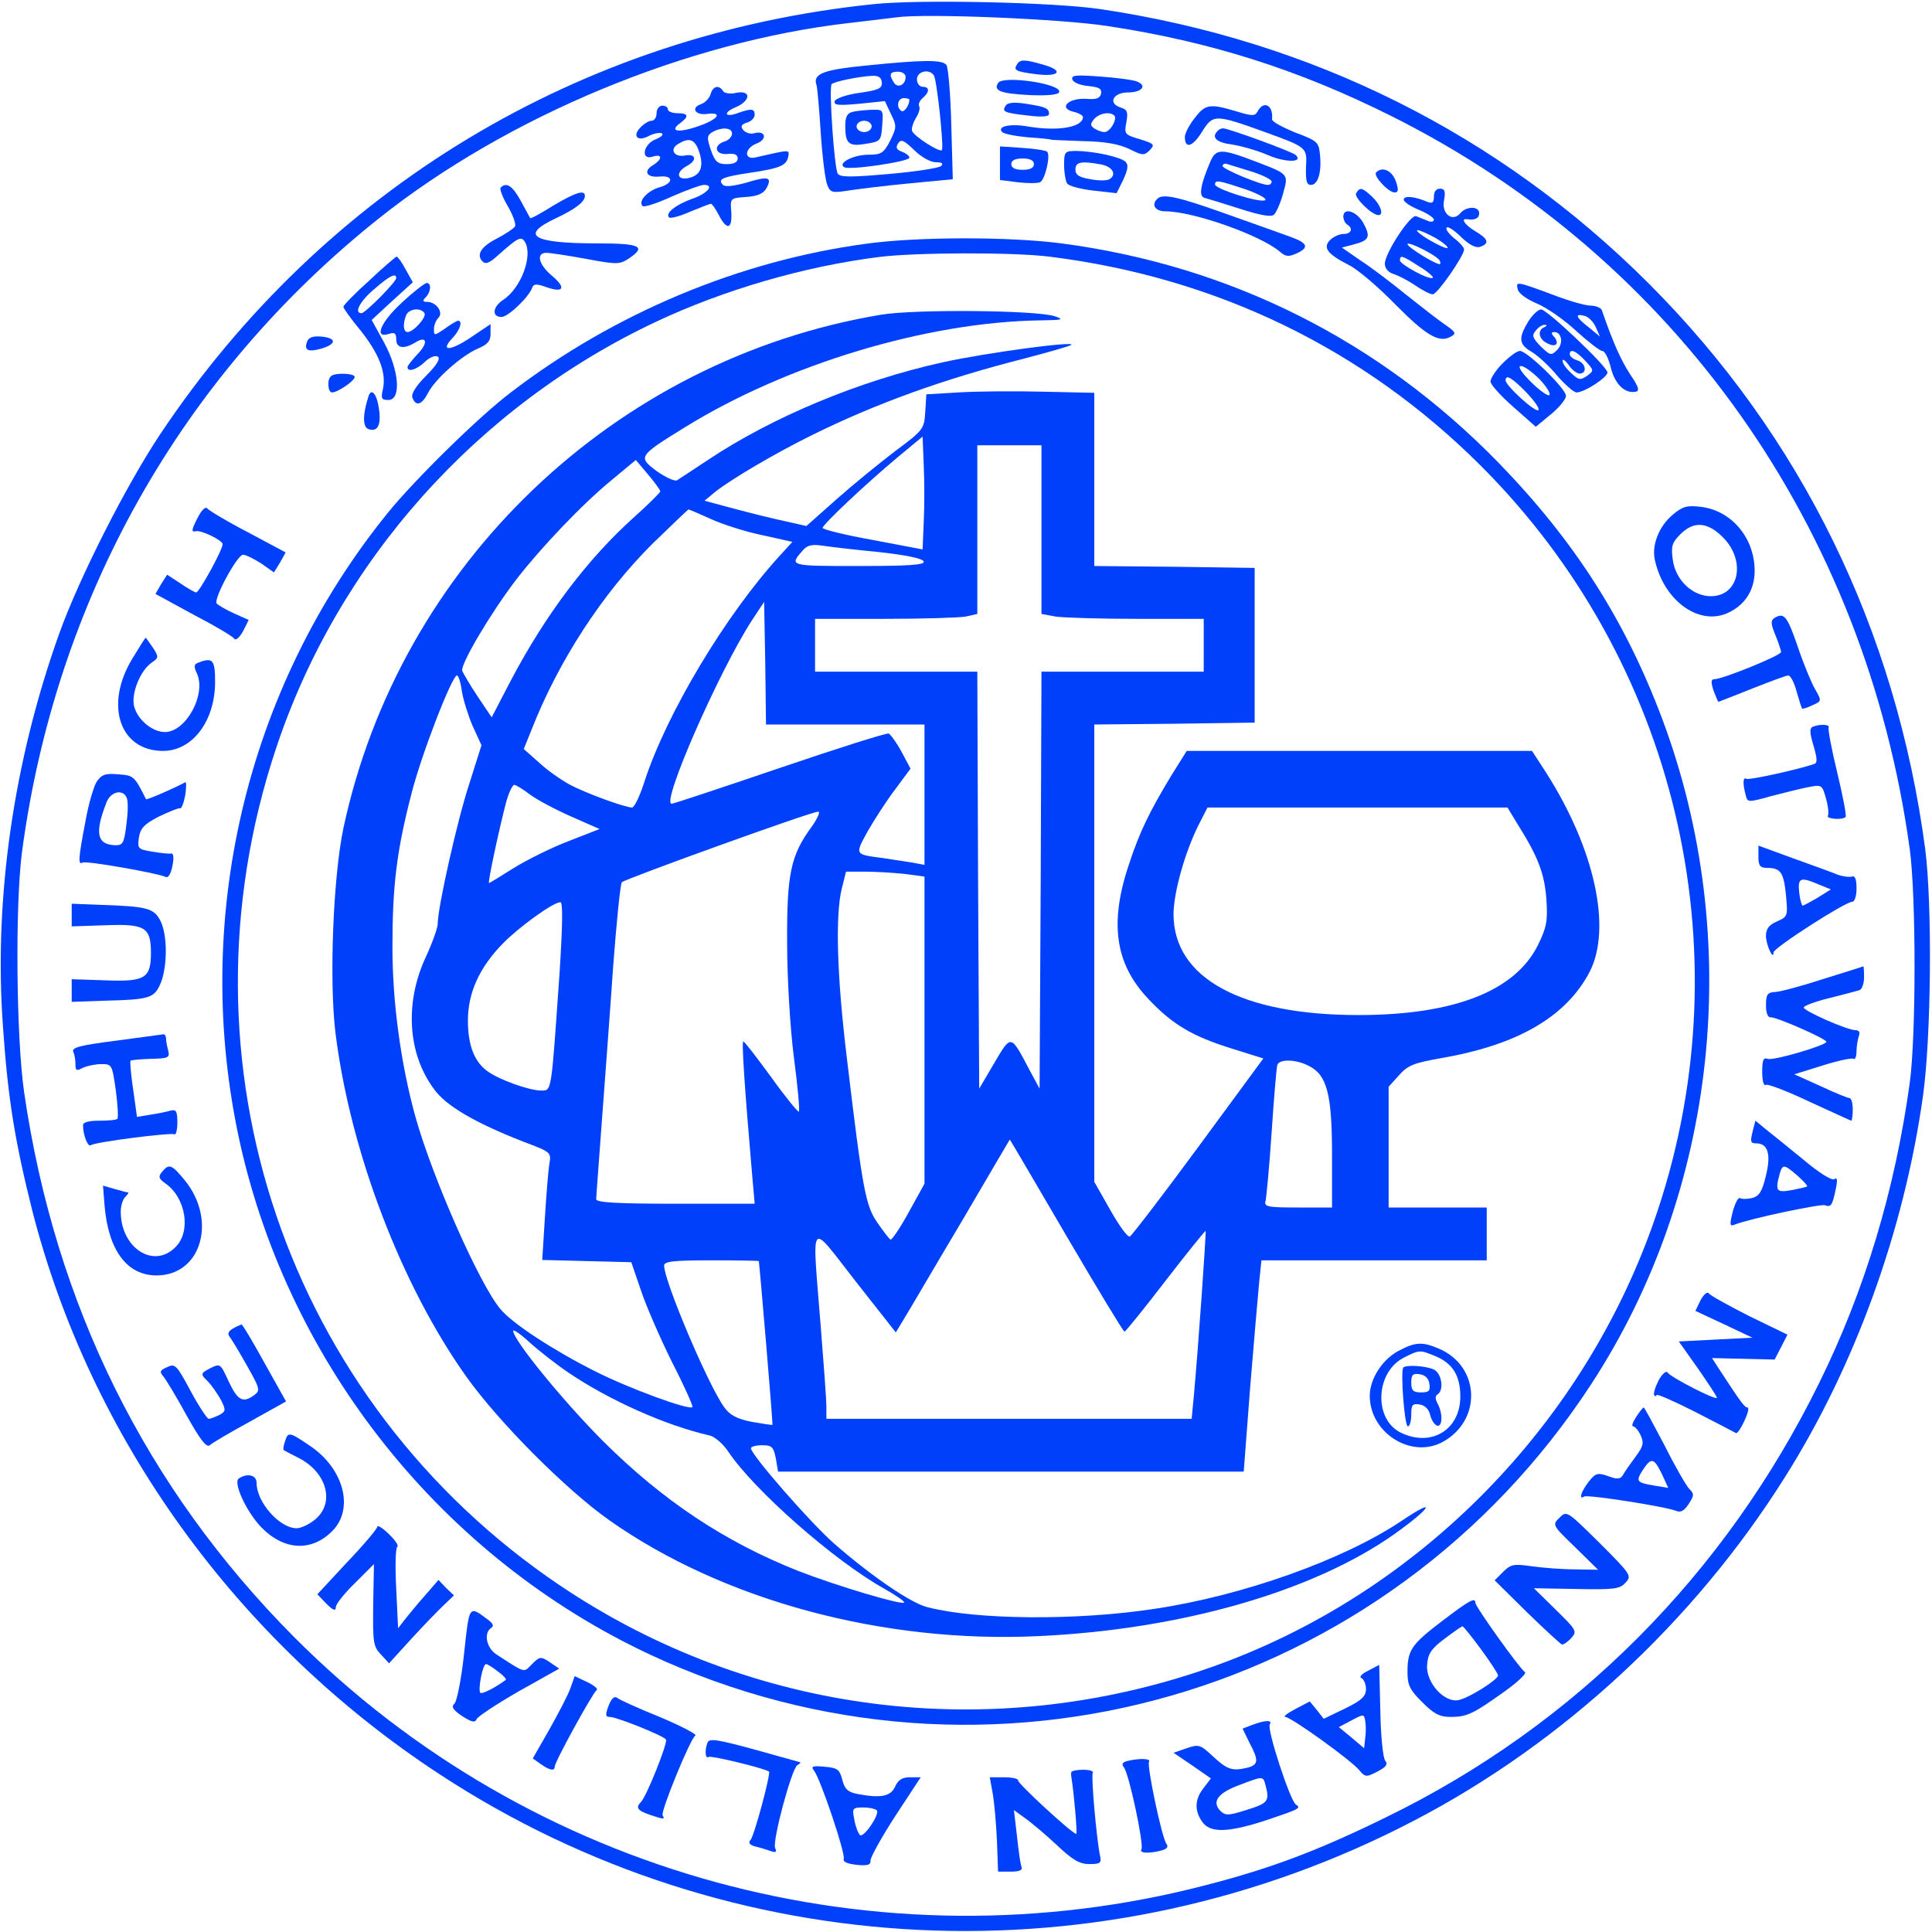
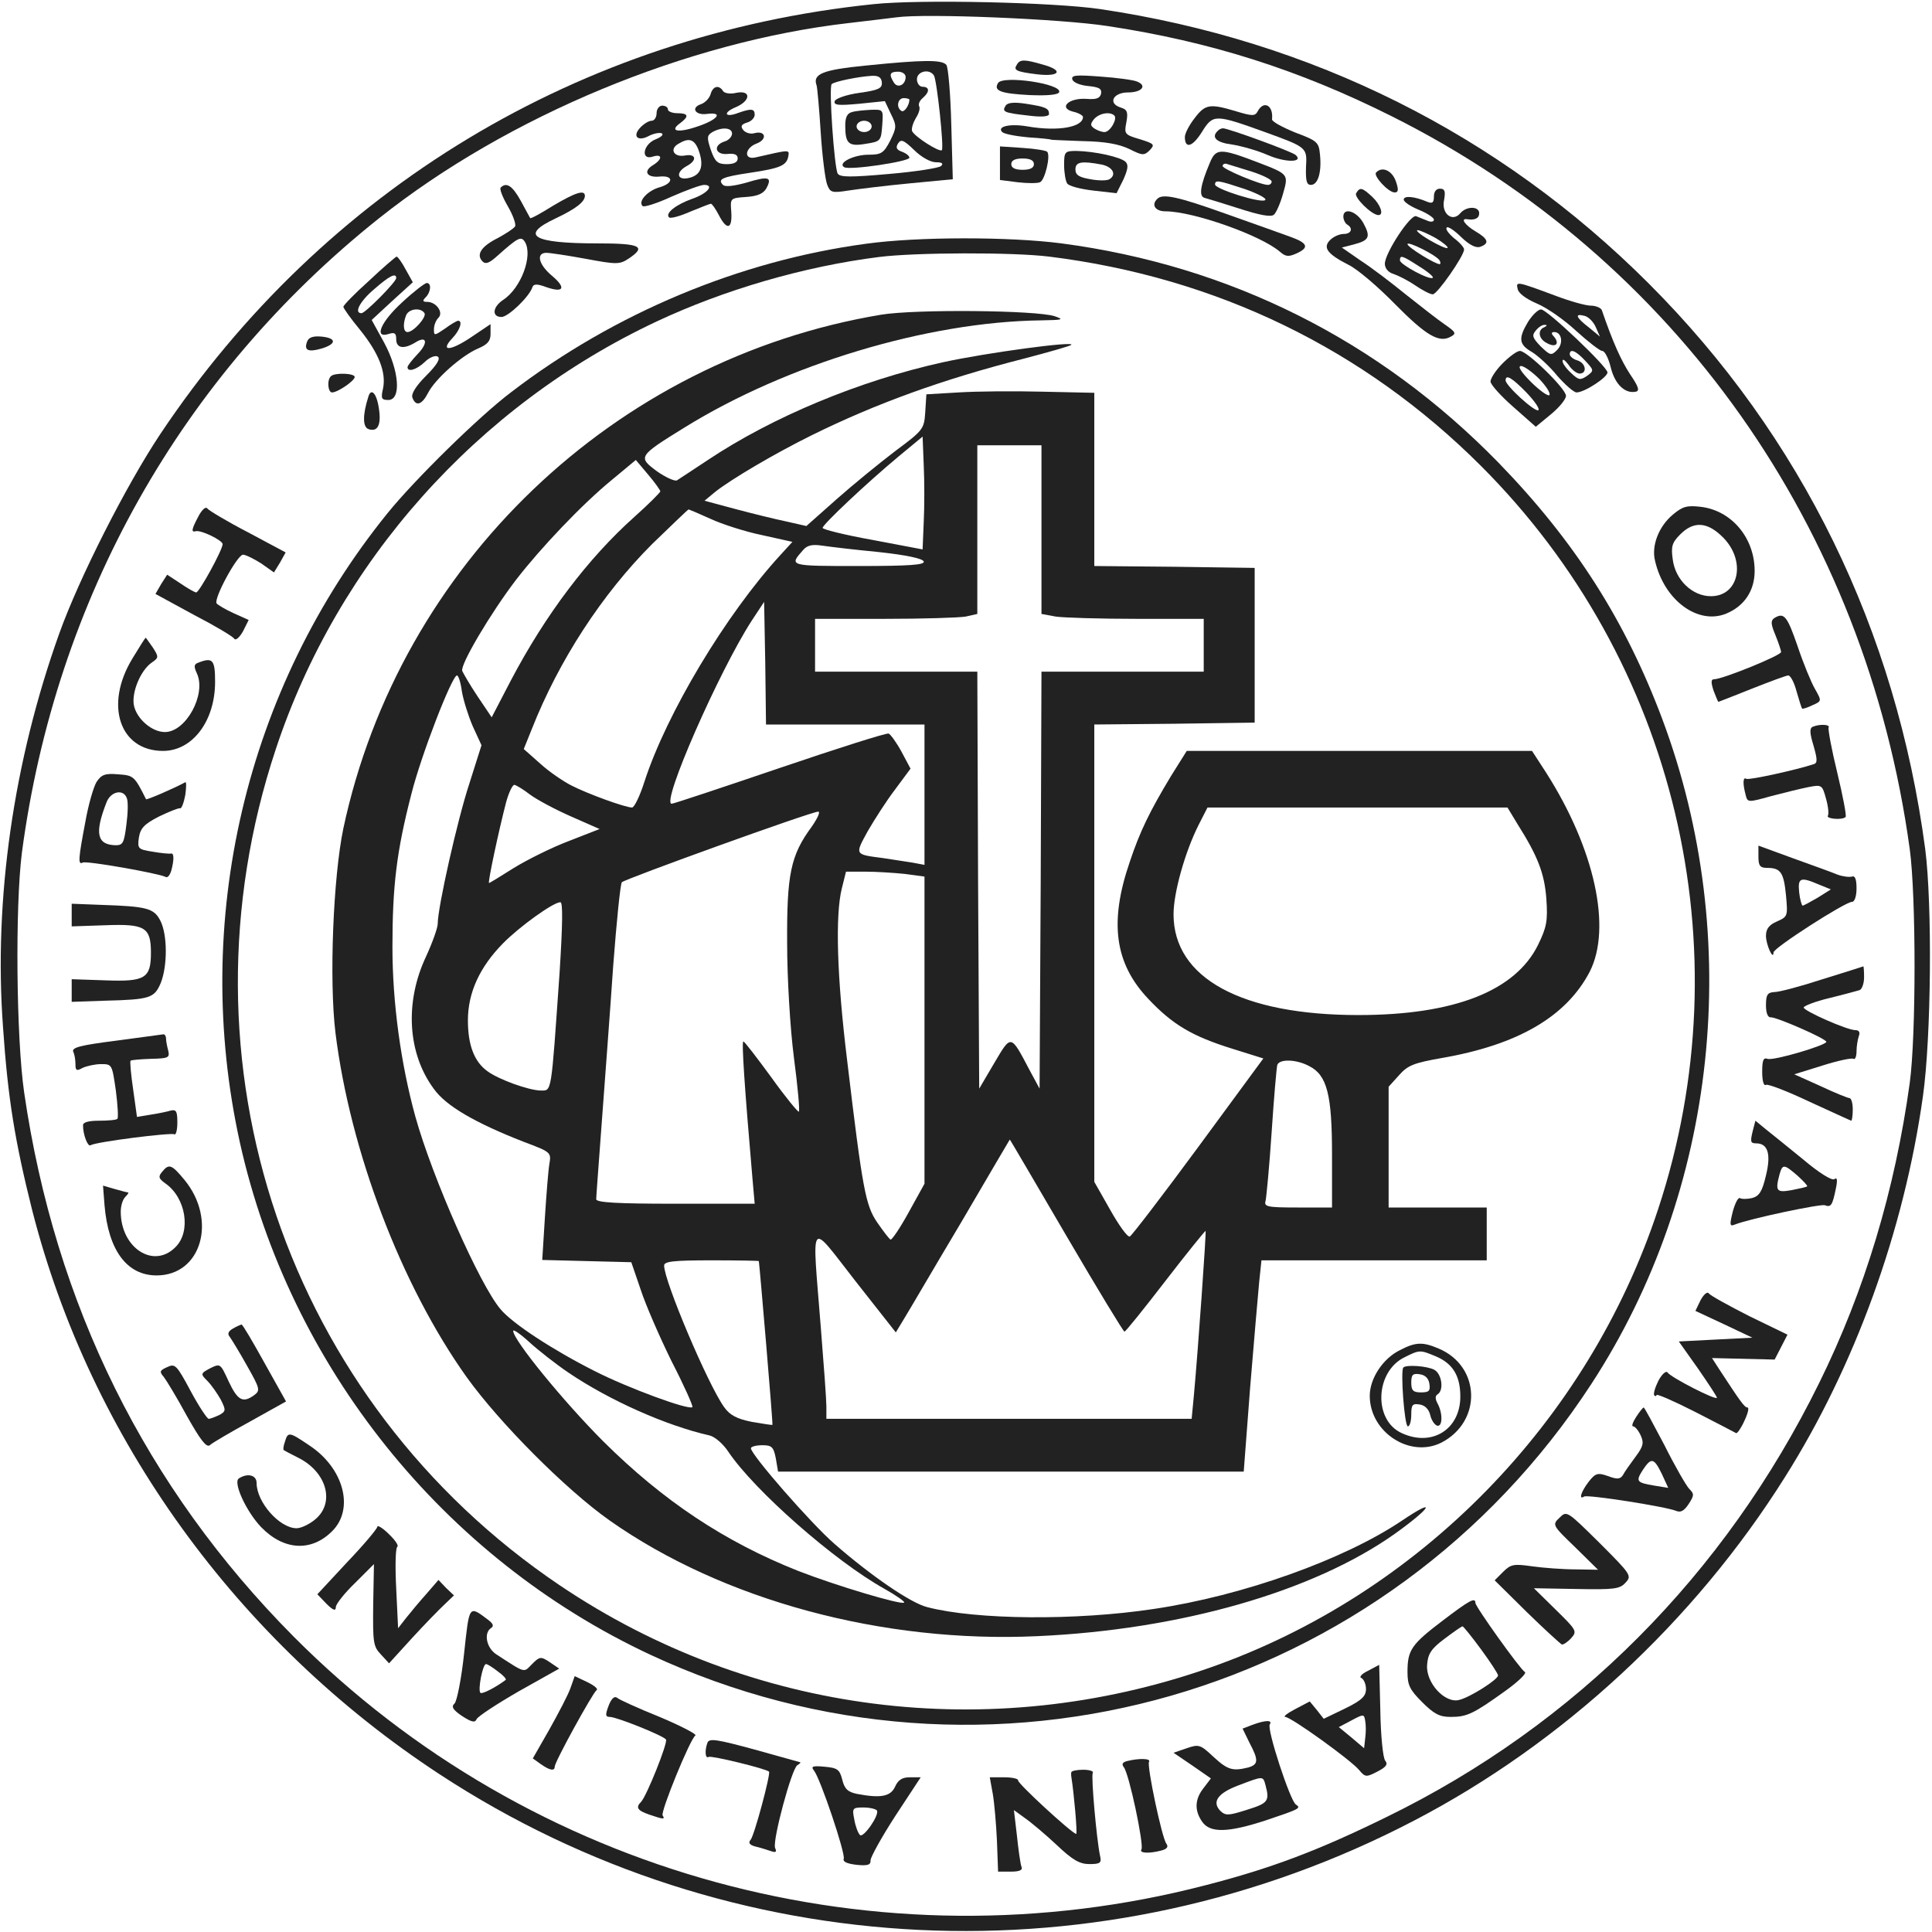
<svg xmlns="http://www.w3.org/2000/svg" version="1.0" width="512pt" height="512pt" viewBox="0 0 512 512" preserveAspectRatio="xMidYMid meet">
-   <g transform="translate(0,512) scale(0.1,-0.1)" fill="#0140FA" stroke="none">
+   <g transform="translate(0,512) scale(0.1,-0.1)" fill="#222" stroke="none">
    <path d="M2315 5109 c-777 -80 -1456 -489 -1890 -1139 -90 -135 -215 -381 -268 -529 -121 -338 -174 -704 -149 -1043 13 -191 32 -304 77 -484 154 -605 544 -1145 1080 -1496 772 -506 1758 -553 2582 -123 394 205 743 528 983 910 185 293 316 653 366 1010 22 156 25 507 6 655 -77 580 -328 1094 -733 1499 -395 395 -893 644 -1454 727 -123 18 -478 26 -600 13z m620 -58 c272 -41 508 -116 755 -240 750 -376 1254 -1089 1371 -1941 17 -124 17 -496 0 -620 -39 -283 -119 -550 -240 -795 -250 -508 -646 -906 -1146 -1150 -179 -88 -305 -136 -480 -181 -865 -225 -1787 26 -2417 659 -392 395 -632 879 -714 1442 -21 145 -24 493 -6 635 89 672 422 1264 947 1682 341 271 817 468 1245 517 52 6 109 13 125 15 77 11 437 -4 560 -23z" />
    <path d="M2292 4946 c-111 -11 -139 -22 -128 -52 2 -6 7 -62 11 -125 4 -63 12 -125 17 -138 8 -21 12 -23 56 -16 26 4 99 13 162 19 l115 11 -4 145 c-2 80 -8 151 -13 158 -12 14 -59 14 -216 -2z m108 -30 c0 -21 -21 -31 -31 -15 -14 22 -11 29 11 29 11 0 20 -6 20 -14z m75 4 c8 -13 27 -192 21 -198 -7 -6 -74 37 -79 51 -2 7 3 22 10 34 8 12 12 26 9 31 -3 6 1 15 9 22 19 16 19 30 0 30 -8 0 -15 9 -15 20 0 21 33 29 45 10z m-138 -19 c1 -15 -9 -20 -59 -27 -36 -5 -63 -15 -66 -22 -3 -11 10 -12 65 -7 l68 7 16 -34 c16 -32 15 -36 -2 -71 -17 -33 -24 -37 -57 -37 -40 0 -83 -22 -65 -33 14 -9 173 15 173 25 0 5 -9 12 -20 16 -14 5 -17 11 -10 22 8 12 15 9 43 -18 18 -18 43 -32 57 -32 16 0 21 -3 14 -10 -5 -5 -67 -15 -138 -21 -101 -9 -130 -9 -136 1 -9 15 -24 229 -16 237 7 7 71 20 106 22 18 1 26 -4 27 -18z m73 -45 c0 -15 -14 -35 -21 -30 -15 9 -10 34 6 34 8 0 15 -2 15 -4z" />
    <path d="M2258 4823 c-13 -3 -18 -14 -18 -36 0 -48 9 -56 55 -48 39 6 40 8 43 49 3 42 3 42 -30 41 -18 -1 -41 -3 -50 -6z m52 -38 c0 -8 -9 -15 -20 -15 -11 0 -20 7 -20 15 0 8 9 15 20 15 11 0 20 -7 20 -15z" />
    <path d="M2695 4949 c-10 -15 -3 -19 54 -26 61 -7 70 11 14 26 -48 14 -60 14 -68 0z" />
    <path d="M2842 4909 c3 -8 21 -15 42 -17 29 -3 36 -7 34 -20 -3 -13 -13 -16 -39 -14 -47 3 -75 -24 -35 -34 14 -3 26 -10 26 -14 0 -27 -66 -39 -147 -25 -46 8 -82 0 -67 -15 5 -5 36 -11 69 -14 33 -2 60 -5 60 -6 0 -1 38 -2 85 -4 59 -1 96 -8 123 -21 34 -17 39 -18 54 -3 14 15 12 17 -26 29 -41 12 -42 14 -36 45 5 27 2 34 -15 39 -35 11 -20 40 19 40 37 0 52 18 24 29 -9 4 -53 10 -96 13 -66 5 -79 4 -75 -8z m111 -95 c9 -9 -11 -44 -26 -44 -7 0 -18 4 -26 9 -12 8 -12 12 -2 25 14 16 42 21 54 10z" />
    <path d="M2645 4900 c-13 -21 8 -28 84 -32 49 -2 76 1 78 8 7 22 -149 45 -162 24z" />
    <path d="M1883 4870 c-3 -10 -14 -22 -25 -26 -28 -9 -16 -30 15 -26 45 6 30 -15 -24 -33 -52 -18 -77 -13 -46 9 24 18 21 26 -8 26 -14 0 -25 5 -25 10 0 6 -7 10 -15 10 -8 0 -15 -9 -15 -20 0 -11 -6 -20 -13 -20 -8 0 -22 -9 -31 -19 -21 -23 -5 -37 24 -21 12 6 26 9 33 7 7 -3 0 -10 -15 -16 -34 -13 -41 -57 -8 -46 26 8 26 -7 0 -23 -26 -16 -16 -33 17 -30 38 4 39 -17 2 -28 -33 -9 -59 -38 -46 -50 3 -4 38 7 77 25 39 17 77 31 86 31 28 0 9 -23 -32 -37 -42 -15 -72 -38 -61 -49 3 -4 29 3 56 15 27 11 52 21 55 21 3 0 12 -13 21 -30 21 -41 36 -38 33 8 -3 37 -3 37 39 40 31 2 46 9 54 23 16 30 6 33 -53 15 -33 -9 -56 -12 -62 -6 -15 15 -3 21 71 32 80 12 97 19 102 43 3 19 6 19 -86 -2 -33 -8 -30 25 3 37 28 11 23 35 -7 27 -10 -3 -23 1 -29 8 -8 10 -6 15 9 20 12 3 21 13 21 21 0 16 -9 17 -43 5 -36 -14 -43 0 -7 15 40 17 41 46 1 38 -16 -4 -32 -1 -35 5 -11 17 -27 13 -33 -9z m57 -104 c0 -8 -9 -18 -20 -21 -31 -10 -25 -36 8 -33 19 2 27 -2 27 -12 0 -10 -10 -15 -29 -15 -24 0 -31 6 -42 37 -11 33 -11 39 4 48 25 14 52 12 52 -4z m-89 -43 c15 -41 8 -66 -23 -74 -34 -9 -39 14 -8 31 28 15 25 33 -4 28 -30 -6 -43 17 -18 31 28 17 42 12 53 -16z" />
    <path d="M2665 4840 c-10 -16 -5 -19 58 -26 38 -5 57 -3 57 4 0 15 -9 19 -61 27 -32 5 -49 3 -54 -5z" />
    <path d="M3166 4807 c-15 -19 -26 -41 -26 -50 0 -32 20 -27 45 13 30 48 34 48 170 -1 110 -40 109 -40 106 -93 -1 -36 2 -46 13 -46 19 0 29 34 24 81 -3 32 -7 36 -66 58 -34 14 -62 29 -61 35 4 37 -22 51 -38 21 -7 -13 -14 -13 -57 0 -70 21 -82 19 -110 -18z" />
    <path d="M3227 4773 c-18 -17 -3 -31 38 -36 25 -4 68 -16 95 -28 46 -20 95 -20 74 0 -9 9 -179 71 -193 71 -4 0 -11 -3 -14 -7z" />
    <path d="M2650 4688 l0 -45 47 -6 c26 -3 52 -3 59 0 13 5 29 71 19 81 -3 3 -32 8 -65 10 l-60 4 0 -44z m90 -3 c0 -10 -10 -15 -30 -15 -20 0 -30 5 -30 15 0 10 10 15 30 15 20 0 30 -5 30 -15z" />
    <path d="M2820 4683 c0 -21 4 -43 8 -49 4 -7 35 -15 69 -19 l62 -7 18 36 c12 27 14 39 6 47 -13 13 -82 28 -130 29 -31 0 -33 -2 -33 -37z m99 1 c30 -6 41 -27 21 -39 -6 -4 -29 -4 -50 0 -30 5 -40 11 -40 26 0 20 16 23 69 13z" />
    <path d="M3206 4688 c-25 -59 -29 -87 -15 -92 8 -2 50 -15 94 -29 53 -17 83 -23 91 -16 6 5 17 30 24 55 15 53 16 52 -70 85 -97 37 -108 36 -124 -3z m112 -23 c28 -9 52 -21 52 -26 0 -5 -4 -9 -10 -9 -20 0 -120 42 -120 50 0 5 6 8 13 5 6 -2 36 -11 65 -20z m-19 -46 c34 -12 59 -25 54 -29 -9 -10 -133 29 -133 41 0 13 9 11 79 -12z" />
    <path d="M3647 4663 c-9 -8 32 -53 49 -53 10 0 11 7 3 30 -10 28 -36 40 -52 23z" />
    <path d="M1327 4623 c-4 -3 5 -26 19 -50 14 -24 22 -48 19 -53 -4 -6 -24 -19 -46 -31 -44 -22 -58 -44 -40 -62 8 -8 18 -4 38 14 56 50 64 54 74 38 22 -36 -10 -123 -58 -154 -28 -19 -30 -45 -4 -45 18 0 74 54 82 79 3 9 13 9 37 0 46 -16 53 -2 15 30 -36 30 -43 61 -15 61 9 0 56 -7 105 -16 80 -15 89 -15 112 0 50 33 32 41 -82 41 -171 0 -207 21 -111 66 53 25 78 44 78 60 0 17 -25 9 -84 -26 -32 -20 -59 -35 -61 -33 -1 2 -12 22 -25 46 -22 40 -38 50 -53 35z" />
    <path d="M3594 4608 c-7 -10 41 -58 59 -58 15 0 6 27 -16 48 -27 25 -33 27 -43 10z" />
    <path d="M3800 4599 c0 -16 -4 -19 -17 -14 -35 15 -63 17 -63 6 0 -6 18 -18 40 -27 22 -9 40 -21 40 -26 0 -6 -8 -7 -17 -3 -10 4 -23 9 -30 12 -15 6 -83 -98 -83 -126 0 -12 9 -23 23 -27 12 -4 38 -17 57 -30 19 -13 40 -24 47 -24 12 0 83 102 83 119 0 5 -12 19 -27 30 -14 12 -23 24 -19 28 3 4 21 -8 39 -26 22 -21 39 -29 50 -25 25 9 21 21 -13 41 -27 16 -41 35 -22 32 20 -3 32 2 32 16 0 19 -34 19 -50 0 -21 -25 -51 -1 -43 35 4 23 2 30 -11 30 -10 0 -16 -8 -16 -21z m5 -110 c20 -12 34 -24 31 -26 -2 -3 -24 7 -48 21 -24 14 -38 26 -31 26 6 0 28 -10 48 -21z m10 -59 c3 -5 3 -10 0 -10 -12 0 -85 45 -85 53 0 9 76 -29 85 -43z m-54 -16 c23 -14 39 -28 36 -30 -7 -8 -87 35 -87 46 0 15 6 13 51 -16z" />
    <path d="M3067 4593 c-17 -16 -5 -33 21 -33 74 0 255 -64 305 -108 14 -12 22 -13 42 -4 36 16 31 28 -17 45 -24 9 -101 36 -171 61 -123 44 -166 54 -180 39z" />
    <path d="M3560 4546 c0 -8 5 -18 10 -21 17 -10 11 -25 -9 -25 -11 0 -27 -7 -36 -16 -20 -20 -8 -37 49 -66 23 -11 78 -58 123 -104 82 -83 117 -104 148 -86 15 8 13 12 -16 32 -19 13 -65 49 -104 80 -38 31 -92 72 -120 90 l-49 34 31 8 c42 11 46 20 26 57 -18 32 -53 42 -53 17z" />
    <path d="M2295 4474 c-335 -45 -667 -184 -940 -393 -85 -64 -256 -232 -328 -321 -377 -466 -521 -1082 -391 -1669 132 -592 539 -1100 1087 -1356 894 -417 1953 -113 2494 717 335 513 406 1181 188 1763 -98 261 -232 471 -434 679 -316 324 -711 522 -1158 581 -138 18 -382 18 -518 -1z m485 -34 c444 -55 835 -245 1145 -555 516 -516 698 -1278 469 -1970 -186 -564 -632 -1020 -1189 -1215 -581 -203 -1215 -123 -1722 219 -723 488 -1028 1386 -752 2216 164 496 534 910 1009 1133 179 84 391 146 590 171 95 12 353 13 450 1z" />
    <path d="M2335 4286 c-707 -118 -1276 -663 -1425 -1361 -27 -129 -38 -402 -21 -542 39 -314 174 -669 348 -913 87 -121 262 -297 378 -379 301 -212 724 -326 1134 -307 379 17 731 118 947 271 98 70 114 99 19 35 -153 -103 -421 -199 -658 -234 -205 -31 -470 -29 -600 5 -44 11 -150 84 -246 168 -62 54 -221 236 -221 253 0 4 13 8 30 8 25 0 30 -4 36 -35 l6 -35 617 0 617 0 17 223 c10 122 21 248 24 280 l6 57 298 0 299 0 0 70 0 70 -130 0 -130 0 0 160 0 160 28 31 c23 26 39 32 112 45 203 35 331 110 393 229 59 116 13 326 -116 528 l-37 57 -458 0 -457 0 -42 -67 c-56 -93 -82 -146 -109 -227 -55 -160 -40 -269 49 -363 64 -68 116 -99 222 -132 l83 -26 -172 -234 c-95 -129 -177 -236 -182 -238 -6 -2 -29 30 -52 71 l-42 74 0 606 0 606 213 2 212 3 0 205 0 205 -212 3 -213 2 0 230 0 229 -137 3 c-76 2 -176 1 -223 -2 l-85 -5 -3 -47 c-3 -45 -5 -48 -79 -103 -42 -32 -112 -89 -156 -128 l-80 -71 -53 12 c-29 6 -90 21 -135 33 l-82 22 29 24 c42 33 155 100 254 149 172 85 349 149 565 204 65 17 121 33 124 36 11 11 -226 -21 -340 -46 -222 -49 -452 -145 -623 -259 -39 -26 -76 -50 -82 -54 -6 -3 -30 8 -53 24 -51 38 -50 40 73 116 271 168 644 280 944 284 59 1 63 2 37 11 -49 16 -369 19 -460 4z m113 -549 l-3 -73 -132 25 c-73 13 -133 28 -133 32 0 9 118 120 201 189 l64 53 3 -76 c2 -42 2 -110 0 -150z m312 -21 l0 -223 38 -7 c20 -3 117 -6 215 -6 l177 0 0 -70 0 -70 -215 0 -215 0 -2 -552 -3 -553 -27 50 c-50 95 -48 94 -93 18 l-40 -68 -3 553 -2 552 -215 0 -215 0 0 70 0 70 184 0 c101 0 198 3 215 6 l31 7 0 223 0 224 85 0 85 0 0 -224z m-1010 102 c0 -3 -31 -34 -69 -68 -122 -109 -235 -258 -327 -433 l-51 -98 -37 55 c-20 30 -38 61 -41 68 -6 16 75 153 143 242 65 84 174 199 252 263 l65 54 32 -38 c18 -21 32 -41 33 -45z m133 -73 c30 -14 92 -34 136 -43 l81 -18 -32 -35 c-145 -158 -302 -421 -360 -600 -12 -38 -27 -69 -33 -69 -18 0 -117 36 -160 58 -22 11 -60 37 -83 58 l-44 39 21 52 c72 183 187 359 319 491 52 50 95 92 97 92 1 0 27 -11 58 -25z m446 -88 c73 -8 116 -17 119 -25 3 -9 -37 -12 -173 -12 -185 0 -184 0 -147 42 11 13 24 16 51 12 20 -3 87 -11 150 -17z m-89 -457 l210 0 0 -186 0 -186 -32 6 c-18 3 -53 8 -78 12 -76 10 -75 8 -40 72 18 31 50 81 73 111 l40 54 -24 45 c-13 24 -29 46 -34 48 -6 2 -135 -39 -288 -91 -153 -52 -282 -95 -287 -95 -29 0 126 352 212 485 l33 50 3 -162 2 -163 210 0z m-1016 88 c4 -24 17 -65 29 -93 l23 -50 -32 -101 c-32 -97 -84 -329 -84 -372 0 -11 -14 -50 -31 -87 -57 -121 -49 -257 21 -351 32 -45 110 -90 238 -140 72 -27 73 -28 68 -58 -3 -17 -8 -81 -12 -143 l-7 -112 118 -3 118 -3 25 -73 c13 -40 50 -125 82 -190 33 -64 57 -118 55 -121 -9 -9 -172 51 -260 96 -109 55 -218 126 -249 164 -55 65 -180 348 -225 509 -39 141 -61 304 -61 450 0 162 11 254 50 405 26 104 108 315 121 315 4 0 10 -19 13 -42z m181 -274 c19 -14 68 -40 109 -58 l75 -33 -82 -32 c-45 -17 -111 -50 -145 -71 -35 -22 -64 -40 -66 -40 -4 0 26 140 45 213 7 26 17 47 22 47 4 0 24 -12 42 -26z m2616 -77 c55 -87 72 -132 77 -199 4 -58 1 -75 -22 -122 -60 -122 -222 -186 -476 -186 -310 0 -490 98 -490 267 0 57 30 164 66 236 l24 47 398 0 397 0 26 -43z m-1870 -8 c-56 -76 -66 -126 -65 -309 0 -92 8 -226 18 -303 10 -76 16 -141 13 -143 -2 -2 -35 38 -73 91 -38 52 -71 95 -74 95 -5 0 3 -119 24 -362 l6 -68 -210 0 c-152 0 -210 3 -210 12 0 6 7 99 15 207 8 108 22 293 30 411 9 118 19 218 23 222 9 9 502 187 520 187 7 1 -1 -17 -17 -40z m247 -125 l52 -7 0 -407 0 -407 -42 -76 c-23 -42 -45 -74 -48 -72 -4 2 -19 22 -35 45 -31 45 -39 86 -80 430 -27 220 -32 384 -14 456 l11 44 52 0 c28 0 75 -3 104 -6z m-915 -261 c-23 -327 -20 -313 -51 -313 -32 1 -110 29 -140 51 -35 25 -52 69 -52 135 0 73 31 141 93 204 42 43 133 109 152 109 7 1 6 -59 -2 -186z m1986 -248 c48 -24 61 -76 61 -235 l0 -140 -91 0 c-81 0 -90 2 -85 18 2 9 10 91 16 182 6 91 13 171 15 178 6 16 50 15 84 -3z m-643 -450 c82 -140 151 -254 154 -254 3 0 52 61 109 135 57 74 105 133 106 132 2 -3 -20 -316 -31 -435 l-6 -63 -484 0 -484 0 0 33 c0 17 -7 113 -15 212 -23 292 -33 280 92 120 l107 -136 23 38 c13 21 80 136 151 255 70 120 128 218 128 218 1 0 68 -115 150 -255z m-815 -67 c2 -12 38 -433 36 -434 -1 -1 -26 3 -55 8 -40 8 -58 18 -73 39 -43 60 -159 334 -159 375 0 11 23 14 125 14 69 0 125 -1 126 -2z m-504 -296 c108 -73 258 -140 373 -166 14 -3 36 -22 50 -43 69 -103 282 -290 413 -363 32 -18 56 -35 53 -37 -7 -7 -181 45 -281 84 -194 77 -357 185 -516 343 -105 105 -239 269 -239 293 0 5 19 -8 43 -30 23 -21 70 -58 104 -81z" />
    <path d="M3710 1542 c-45 -22 -80 -75 -80 -121 0 -97 107 -166 190 -124 108 56 104 202 -7 249 -42 18 -61 18 -103 -4z m94 -16 c46 -19 66 -52 66 -107 0 -87 -75 -134 -155 -97 -76 34 -71 163 7 201 40 20 41 20 82 3z" />
    <path d="M3719 1496 c-8 -8 3 -156 12 -156 5 0 9 14 9 31 0 26 3 30 22 27 14 -2 24 -12 28 -27 3 -14 11 -26 18 -29 15 -5 16 32 2 58 -7 13 -7 21 0 25 17 11 11 54 -9 65 -19 10 -74 14 -82 6z m69 -43 c3 -19 -1 -23 -22 -23 -21 0 -26 5 -26 26 0 21 4 25 23 22 14 -2 23 -11 25 -25z" />
    <path d="M978 4376 c-38 -34 -68 -65 -68 -69 0 -4 20 -32 44 -61 50 -62 70 -113 61 -156 -6 -26 -4 -30 14 -30 35 0 29 78 -11 152 l-33 60 54 50 55 50 -19 34 c-10 19 -21 34 -24 34 -3 -1 -36 -29 -73 -64z m72 7 c0 -10 -82 -93 -92 -93 -21 0 -4 32 34 64 40 35 58 44 58 29z" />
    <path d="M1066 4319 c-57 -52 -76 -97 -36 -84 16 5 20 2 20 -14 0 -24 20 -27 50 -9 31 20 36 0 7 -30 -15 -16 -27 -31 -27 -35 0 -14 24 -7 46 14 12 12 28 18 34 14 8 -5 -2 -22 -30 -50 -28 -28 -41 -49 -37 -59 9 -24 25 -19 41 12 19 38 90 100 132 118 26 11 34 20 34 39 l0 26 -52 -35 c-55 -37 -83 -38 -49 -2 20 21 28 46 15 46 -3 0 -19 -9 -35 -21 -28 -19 -29 -19 -29 -2 0 11 5 24 12 31 14 14 -6 42 -30 42 -12 0 -13 3 -4 12 14 14 16 38 3 38 -5 0 -35 -23 -65 -51z m59 -29 c6 -10 -29 -50 -45 -50 -11 0 -13 20 -4 44 7 18 39 22 49 6z" />
    <path d="M4022 4354 c2 -11 22 -26 50 -38 27 -11 74 -44 105 -73 32 -29 63 -53 69 -53 7 0 17 -20 23 -45 11 -44 38 -69 66 -63 11 2 7 14 -15 46 -24 37 -45 83 -75 170 -2 6 -16 12 -29 12 -14 0 -56 12 -93 26 -105 39 -106 39 -101 18z m207 -101 l11 -25 -29 24 c-35 27 -39 38 -12 31 10 -2 24 -16 30 -30z" />
    <path d="M4050 4268 c-27 -45 -25 -61 10 -81 16 -10 47 -38 67 -63 21 -24 44 -44 51 -44 21 0 82 40 82 53 0 15 -160 167 -176 167 -8 0 -23 -15 -34 -32z m43 -15 c-19 -7 -16 -31 6 -42 23 -13 35 -3 20 16 -9 9 -8 13 0 13 20 0 25 -31 7 -48 -15 -15 -18 -14 -43 10 -22 23 -24 29 -13 42 7 9 18 16 24 15 7 0 6 -2 -1 -6z m108 -89 c23 -25 24 -26 5 -40 -18 -12 -22 -12 -43 8 -13 12 -23 26 -22 32 0 6 7 1 16 -11 8 -13 22 -23 29 -23 21 0 17 28 -6 35 -11 3 -20 11 -20 16 0 16 16 10 41 -17z" />
    <path d="M814 4215 c-9 -23 2 -29 37 -19 41 12 42 28 1 32 -22 2 -34 -2 -38 -13z" />
    <path d="M3982 4157 c-18 -18 -32 -40 -32 -48 0 -8 27 -38 60 -67 l60 -53 40 33 c22 18 40 40 40 49 0 19 -103 119 -122 119 -8 0 -28 -15 -46 -33z m98 -42 c18 -19 30 -38 26 -42 -3 -4 -26 12 -49 35 -26 26 -36 42 -26 42 8 0 30 -16 49 -35z m-35 -35 c21 -22 36 -43 32 -47 -8 -7 -87 65 -87 79 0 17 17 7 55 -32z" />
    <path d="M877 4123 c-11 -10 -8 -43 3 -43 15 0 60 31 60 41 0 10 -53 12 -63 2z" />
    <path d="M976 4068 c-15 -47 -15 -79 0 -85 25 -9 35 11 28 55 -6 41 -21 55 -28 30z" />
    <path d="M526 3752 c-18 -34 -20 -43 -8 -40 13 5 72 -24 72 -34 0 -15 -62 -128 -70 -128 -4 0 -23 11 -42 24 l-35 23 -16 -25 -15 -26 101 -55 c56 -29 105 -58 108 -64 4 -5 14 4 23 20 l15 30 -40 18 c-22 10 -42 22 -45 26 -8 13 55 129 70 129 7 0 29 -11 48 -23 l34 -24 16 26 15 27 -101 54 c-56 29 -104 58 -107 63 -4 5 -14 -4 -23 -21z" />
    <path d="M4433 3756 c-37 -31 -57 -82 -47 -122 24 -105 114 -171 189 -140 48 20 75 61 75 113 0 88 -62 161 -144 170 -35 4 -47 1 -73 -21z m133 -60 c62 -62 43 -156 -32 -156 -49 0 -94 43 -101 97 -5 35 -2 45 20 67 36 36 72 33 113 -8z" />
    <path d="M4702 3482 c-10 -7 -9 -16 3 -45 8 -20 15 -40 15 -45 0 -9 -155 -72 -177 -72 -9 0 -9 -8 -2 -30 6 -16 12 -30 13 -30 1 0 41 16 89 35 48 19 91 35 96 35 6 0 16 -19 22 -42 7 -24 13 -44 15 -46 1 -1 13 2 27 9 25 11 25 11 7 43 -10 17 -31 68 -46 113 -28 81 -36 91 -62 75z" />
    <path d="M351 3375 c-75 -123 -34 -245 81 -245 78 0 138 79 138 183 0 58 -6 66 -44 51 -12 -4 -13 -10 -4 -29 25 -55 -29 -155 -85 -155 -34 0 -74 34 -82 70 -7 34 17 93 47 114 19 13 19 15 3 40 -10 14 -18 26 -19 26 -1 0 -17 -25 -35 -55z" />
    <path d="M4804 3194 c-9 -4 -8 -17 2 -50 10 -35 11 -46 1 -49 -45 -15 -172 -43 -179 -39 -9 6 -10 -12 -2 -42 5 -21 6 -21 67 -4 34 9 79 20 99 24 36 7 37 6 47 -30 6 -21 8 -41 5 -46 -5 -8 39 -12 47 -3 3 2 -7 55 -22 117 -15 61 -25 116 -23 120 5 8 -23 10 -42 2z" />
    <path d="M256 3048 c-8 -13 -22 -61 -30 -107 -18 -95 -20 -114 -7 -107 8 6 204 -29 220 -38 5 -3 11 4 15 17 8 30 7 47 -1 45 -5 -1 -26 1 -49 5 -38 6 -40 8 -36 37 4 25 14 36 53 56 27 13 52 23 56 22 4 -2 10 14 14 35 3 21 3 36 0 34 -27 -15 -103 -48 -104 -45 -31 62 -33 63 -74 66 -35 3 -44 -1 -57 -20z m80 -43 c4 -9 3 -40 -1 -70 -6 -48 -9 -55 -28 -55 -50 1 -57 31 -25 113 11 30 45 37 54 12z" />
    <path d="M4660 2850 c0 -24 4 -30 23 -30 36 0 44 -12 50 -72 5 -56 5 -57 -24 -70 -21 -9 -29 -20 -29 -38 0 -24 20 -67 20 -44 0 12 190 134 208 134 7 0 12 15 12 36 0 24 -4 34 -12 31 -7 -2 -24 0 -38 5 -14 6 -67 25 -117 43 l-93 34 0 -29z m160 -74 l32 -13 -35 -22 c-19 -11 -37 -21 -40 -21 -2 0 -7 16 -9 35 -4 39 3 42 52 21z" />
    <path d="M190 2695 l0 -30 89 3 c105 4 121 -5 121 -73 0 -68 -16 -77 -121 -73 l-89 3 0 -30 0 -30 87 3 c121 3 132 7 149 47 18 45 18 128 -1 165 -17 33 -35 38 -157 42 l-78 3 0 -30z" />
    <path d="M4830 2525 c-58 -19 -115 -34 -127 -34 -19 -1 -23 -7 -23 -35 0 -21 5 -33 13 -32 14 1 146 -56 147 -65 0 -9 -141 -51 -156 -45 -11 4 -14 -4 -14 -35 0 -23 4 -38 10 -34 5 3 57 -17 116 -45 59 -27 109 -50 110 -50 2 0 4 14 4 30 0 17 -4 30 -9 30 -4 0 -39 14 -77 32 l-69 31 74 23 c41 13 78 21 83 18 4 -3 8 6 8 20 0 13 3 31 6 40 4 10 1 16 -9 16 -22 0 -137 51 -137 60 0 4 30 16 68 25 37 9 73 19 80 21 6 2 12 17 12 34 0 16 -1 30 -2 29 -2 -1 -50 -16 -108 -34z" />
    <path d="M307 2362 c-94 -12 -117 -18 -113 -29 4 -8 6 -23 6 -34 0 -16 3 -18 19 -9 11 5 33 10 49 10 29 0 29 -1 39 -70 5 -39 7 -73 4 -75 -2 -3 -24 -5 -48 -5 -28 0 -43 -4 -43 -12 0 -26 13 -58 20 -53 14 9 213 34 222 29 4 -3 8 11 8 31 0 30 -3 35 -17 32 -10 -3 -34 -8 -54 -11 l-36 -6 -10 72 c-6 40 -9 75 -7 77 2 2 26 4 54 5 46 1 50 3 46 21 -3 11 -6 26 -6 33 0 6 -3 11 -7 11 -5 -1 -61 -8 -126 -17z" />
    <path d="M4646 2127 c-8 -32 -8 -37 8 -37 31 0 40 -28 26 -85 -10 -43 -18 -55 -37 -60 -13 -3 -28 -3 -32 0 -5 2 -13 -14 -19 -36 -9 -36 -8 -40 6 -34 41 16 227 55 238 51 16 -6 20 -1 29 43 5 24 4 32 -4 26 -7 -4 -42 18 -82 52 -39 32 -84 68 -99 80 l-28 23 -6 -23z m118 -123 c15 -14 27 -26 25 -28 -2 -2 -21 -6 -41 -10 -40 -7 -44 -3 -32 42 8 28 12 27 48 -4z" />
    <path d="M430 2015 c-11 -13 -10 -18 8 -31 55 -38 69 -128 27 -169 -58 -59 -145 -2 -145 94 0 15 5 32 12 39 7 7 10 12 7 12 -2 0 -18 4 -35 9 l-31 9 4 -52 c10 -119 59 -186 138 -186 119 0 161 147 74 253 -34 41 -41 44 -59 22z" />
    <path d="M4507 1675 l-14 -29 75 -35 76 -36 -98 -5 -97 -5 51 -72 c27 -39 50 -74 50 -77 0 -9 -123 54 -131 67 -4 5 -15 -5 -24 -22 -9 -18 -14 -35 -11 -39 3 -3 6 -2 6 1 0 4 46 -16 103 -45 56 -29 105 -54 108 -56 3 -1 13 13 22 33 9 19 13 35 8 35 -8 0 -19 16 -76 103 l-18 28 83 -2 83 -2 17 33 17 33 -101 49 c-55 28 -104 55 -107 60 -4 6 -13 -1 -22 -17z" />
    <path d="M617 1599 c-12 -7 -15 -14 -8 -22 5 -7 26 -41 46 -77 34 -60 35 -65 19 -77 -30 -22 -44 -15 -68 36 -22 48 -22 48 -49 35 -26 -14 -26 -15 -7 -34 10 -10 26 -33 35 -49 14 -28 14 -31 -4 -41 -11 -5 -23 -10 -28 -10 -4 0 -26 33 -48 74 -37 69 -41 73 -62 63 -20 -9 -21 -12 -9 -26 7 -9 35 -55 61 -103 36 -64 52 -85 61 -78 6 6 54 34 107 63 l95 53 -57 102 c-31 56 -58 102 -61 102 -3 -1 -13 -5 -23 -11z" />
    <path d="M4336 1365 c-9 -14 -13 -25 -8 -25 5 0 14 -11 20 -24 9 -20 7 -29 -14 -57 -14 -19 -29 -40 -33 -48 -7 -11 -15 -12 -39 -3 -28 10 -34 8 -52 -15 -20 -26 -27 -49 -12 -39 9 6 218 -27 244 -38 12 -5 21 0 33 18 15 23 15 27 2 40 -8 8 -38 60 -66 116 -29 55 -53 100 -55 100 -2 0 -11 -11 -20 -25z m68 -151 l17 -37 -37 6 c-47 8 -50 11 -30 42 22 33 29 32 50 -11z" />
    <path d="M755 1299 c-4 -11 -5 -21 -3 -22 1 -1 20 -11 40 -21 74 -38 96 -118 44 -162 -15 -13 -38 -24 -50 -24 -45 0 -106 69 -106 120 0 21 -24 27 -47 12 -16 -10 19 -87 59 -129 60 -62 133 -66 188 -11 60 59 31 168 -61 228 -53 36 -56 36 -64 9z" />
    <path d="M4133 1098 c-20 -19 -19 -20 41 -78 l61 -60 -60 1 c-33 0 -85 4 -114 8 -49 7 -57 6 -78 -15 l-22 -22 85 -84 c47 -46 89 -84 93 -86 4 -1 15 6 25 17 16 18 14 21 -41 75 l-58 57 113 -2 c100 -2 115 0 130 17 17 18 14 22 -69 105 -86 85 -87 86 -106 67z" />
    <path d="M1000 1074 c0 -5 -36 -48 -80 -94 l-79 -85 24 -25 c18 -18 25 -20 25 -9 0 8 23 37 51 64 l50 50 -2 -108 c-1 -99 0 -110 20 -131 l22 -24 61 67 c33 36 72 76 86 89 l25 24 -21 20 -20 21 -32 -37 c-18 -20 -42 -49 -54 -64 l-21 -27 -5 105 c-3 58 -2 108 3 111 4 3 -6 18 -23 34 -16 16 -30 24 -30 19z" />
    <path d="M3823 825 c-83 -63 -93 -78 -93 -136 0 -35 6 -47 39 -80 31 -31 46 -39 75 -39 43 0 59 7 144 68 35 25 59 48 53 51 -13 8 -131 173 -131 183 0 16 -16 7 -87 -47z m102 -76 c25 -34 45 -65 45 -69 0 -11 -74 -58 -103 -65 -38 -10 -89 46 -85 93 2 29 11 43 46 69 24 18 45 33 48 33 2 0 24 -27 49 -61z" />
    <path d="M1230 739 c-7 -67 -19 -126 -25 -133 -10 -9 -5 -17 20 -34 25 -16 34 -18 38 -8 3 7 53 40 112 74 l107 60 -25 17 c-24 16 -27 15 -47 -5 -23 -23 -15 -26 -95 26 -26 17 -34 57 -13 70 7 5 5 11 -8 21 -52 39 -50 41 -64 -88z m90 -49 c14 -10 23 -20 20 -22 -25 -19 -63 -39 -67 -34 -7 7 6 76 15 76 4 0 18 -9 32 -20z" />
    <path d="M3625 692 c-17 -8 -24 -17 -17 -19 6 -3 12 -16 12 -29 0 -19 -11 -30 -56 -52 l-56 -27 -18 23 -19 23 -38 -20 c-21 -11 -33 -20 -27 -21 15 0 175 -115 196 -141 16 -19 19 -19 48 -4 23 12 29 19 21 29 -6 7 -12 67 -13 133 l-3 121 -30 -16z m-7 -178 l-3 -27 -33 28 -34 28 34 18 c32 17 33 17 36 -2 2 -10 2 -31 0 -45z" />
    <path d="M1512 647 c-6 -18 -32 -67 -56 -110 l-44 -77 21 -15 c24 -17 37 -19 37 -7 0 13 101 196 111 203 5 3 -6 12 -24 21 l-34 16 -11 -31z" />
    <path d="M1613 600 c-9 -24 -9 -30 3 -30 18 0 143 -50 149 -60 5 -9 -51 -149 -66 -165 -15 -15 -10 -23 22 -34 38 -13 42 -13 35 -2 -6 9 73 203 87 212 4 3 -38 25 -95 49 -57 23 -108 46 -113 51 -7 5 -15 -3 -22 -21z" />
    <path d="M3319 549 l-26 -10 18 -37 c25 -47 24 -58 -3 -66 -41 -10 -54 -7 -92 28 -35 33 -39 34 -71 23 l-35 -12 50 -34 49 -34 -19 -25 c-24 -30 -25 -60 -4 -90 21 -30 68 -29 169 4 89 30 94 32 79 42 -15 10 -77 199 -69 212 8 12 -11 12 -46 -1z m35 -161 c11 -41 6 -47 -49 -64 -50 -16 -57 -16 -71 -3 -23 24 -7 47 49 68 66 25 64 25 71 -1z" />
    <path d="M1875 502 c-8 -21 -6 -44 3 -38 8 4 151 -31 160 -39 5 -5 -39 -170 -49 -181 -7 -8 -2 -14 15 -18 13 -3 31 -9 40 -12 12 -4 15 -2 10 9 -7 20 44 210 59 219 7 4 10 8 7 8 -3 1 -58 16 -122 34 -96 26 -118 30 -123 18z" />
    <path d="M2987 453 c-12 -3 -15 -8 -9 -16 14 -16 54 -206 47 -218 -7 -10 19 -12 53 -3 15 4 19 10 13 18 -12 16 -52 206 -46 217 6 9 -26 10 -58 2z" />
    <path d="M2157 428 c17 -21 84 -220 79 -234 -3 -8 9 -13 34 -16 30 -3 38 0 37 12 0 8 29 61 66 118 l67 102 -29 0 c-20 0 -31 -7 -39 -25 -12 -26 -38 -31 -101 -19 -24 5 -33 13 -39 38 -7 27 -13 31 -47 34 -31 3 -37 1 -28 -10z m167 -106 c7 -12 -36 -74 -45 -65 -5 5 -12 23 -15 41 -6 30 -5 32 24 32 17 0 33 -4 36 -8z" />
    <path d="M2839 423 c-1 -5 0 -12 1 -18 5 -29 16 -145 12 -145 -10 0 -157 135 -154 142 1 4 -15 8 -37 8 l-38 0 8 -44 c4 -23 9 -80 11 -124 l3 -82 34 0 c23 0 32 4 28 13 -3 8 -8 44 -12 82 l-8 68 29 -21 c16 -11 54 -43 84 -71 42 -40 61 -51 87 -51 29 0 33 3 28 23 -9 44 -24 210 -19 219 3 4 -9 8 -25 8 -17 0 -32 -3 -32 -7z" />
  </g>
</svg>
